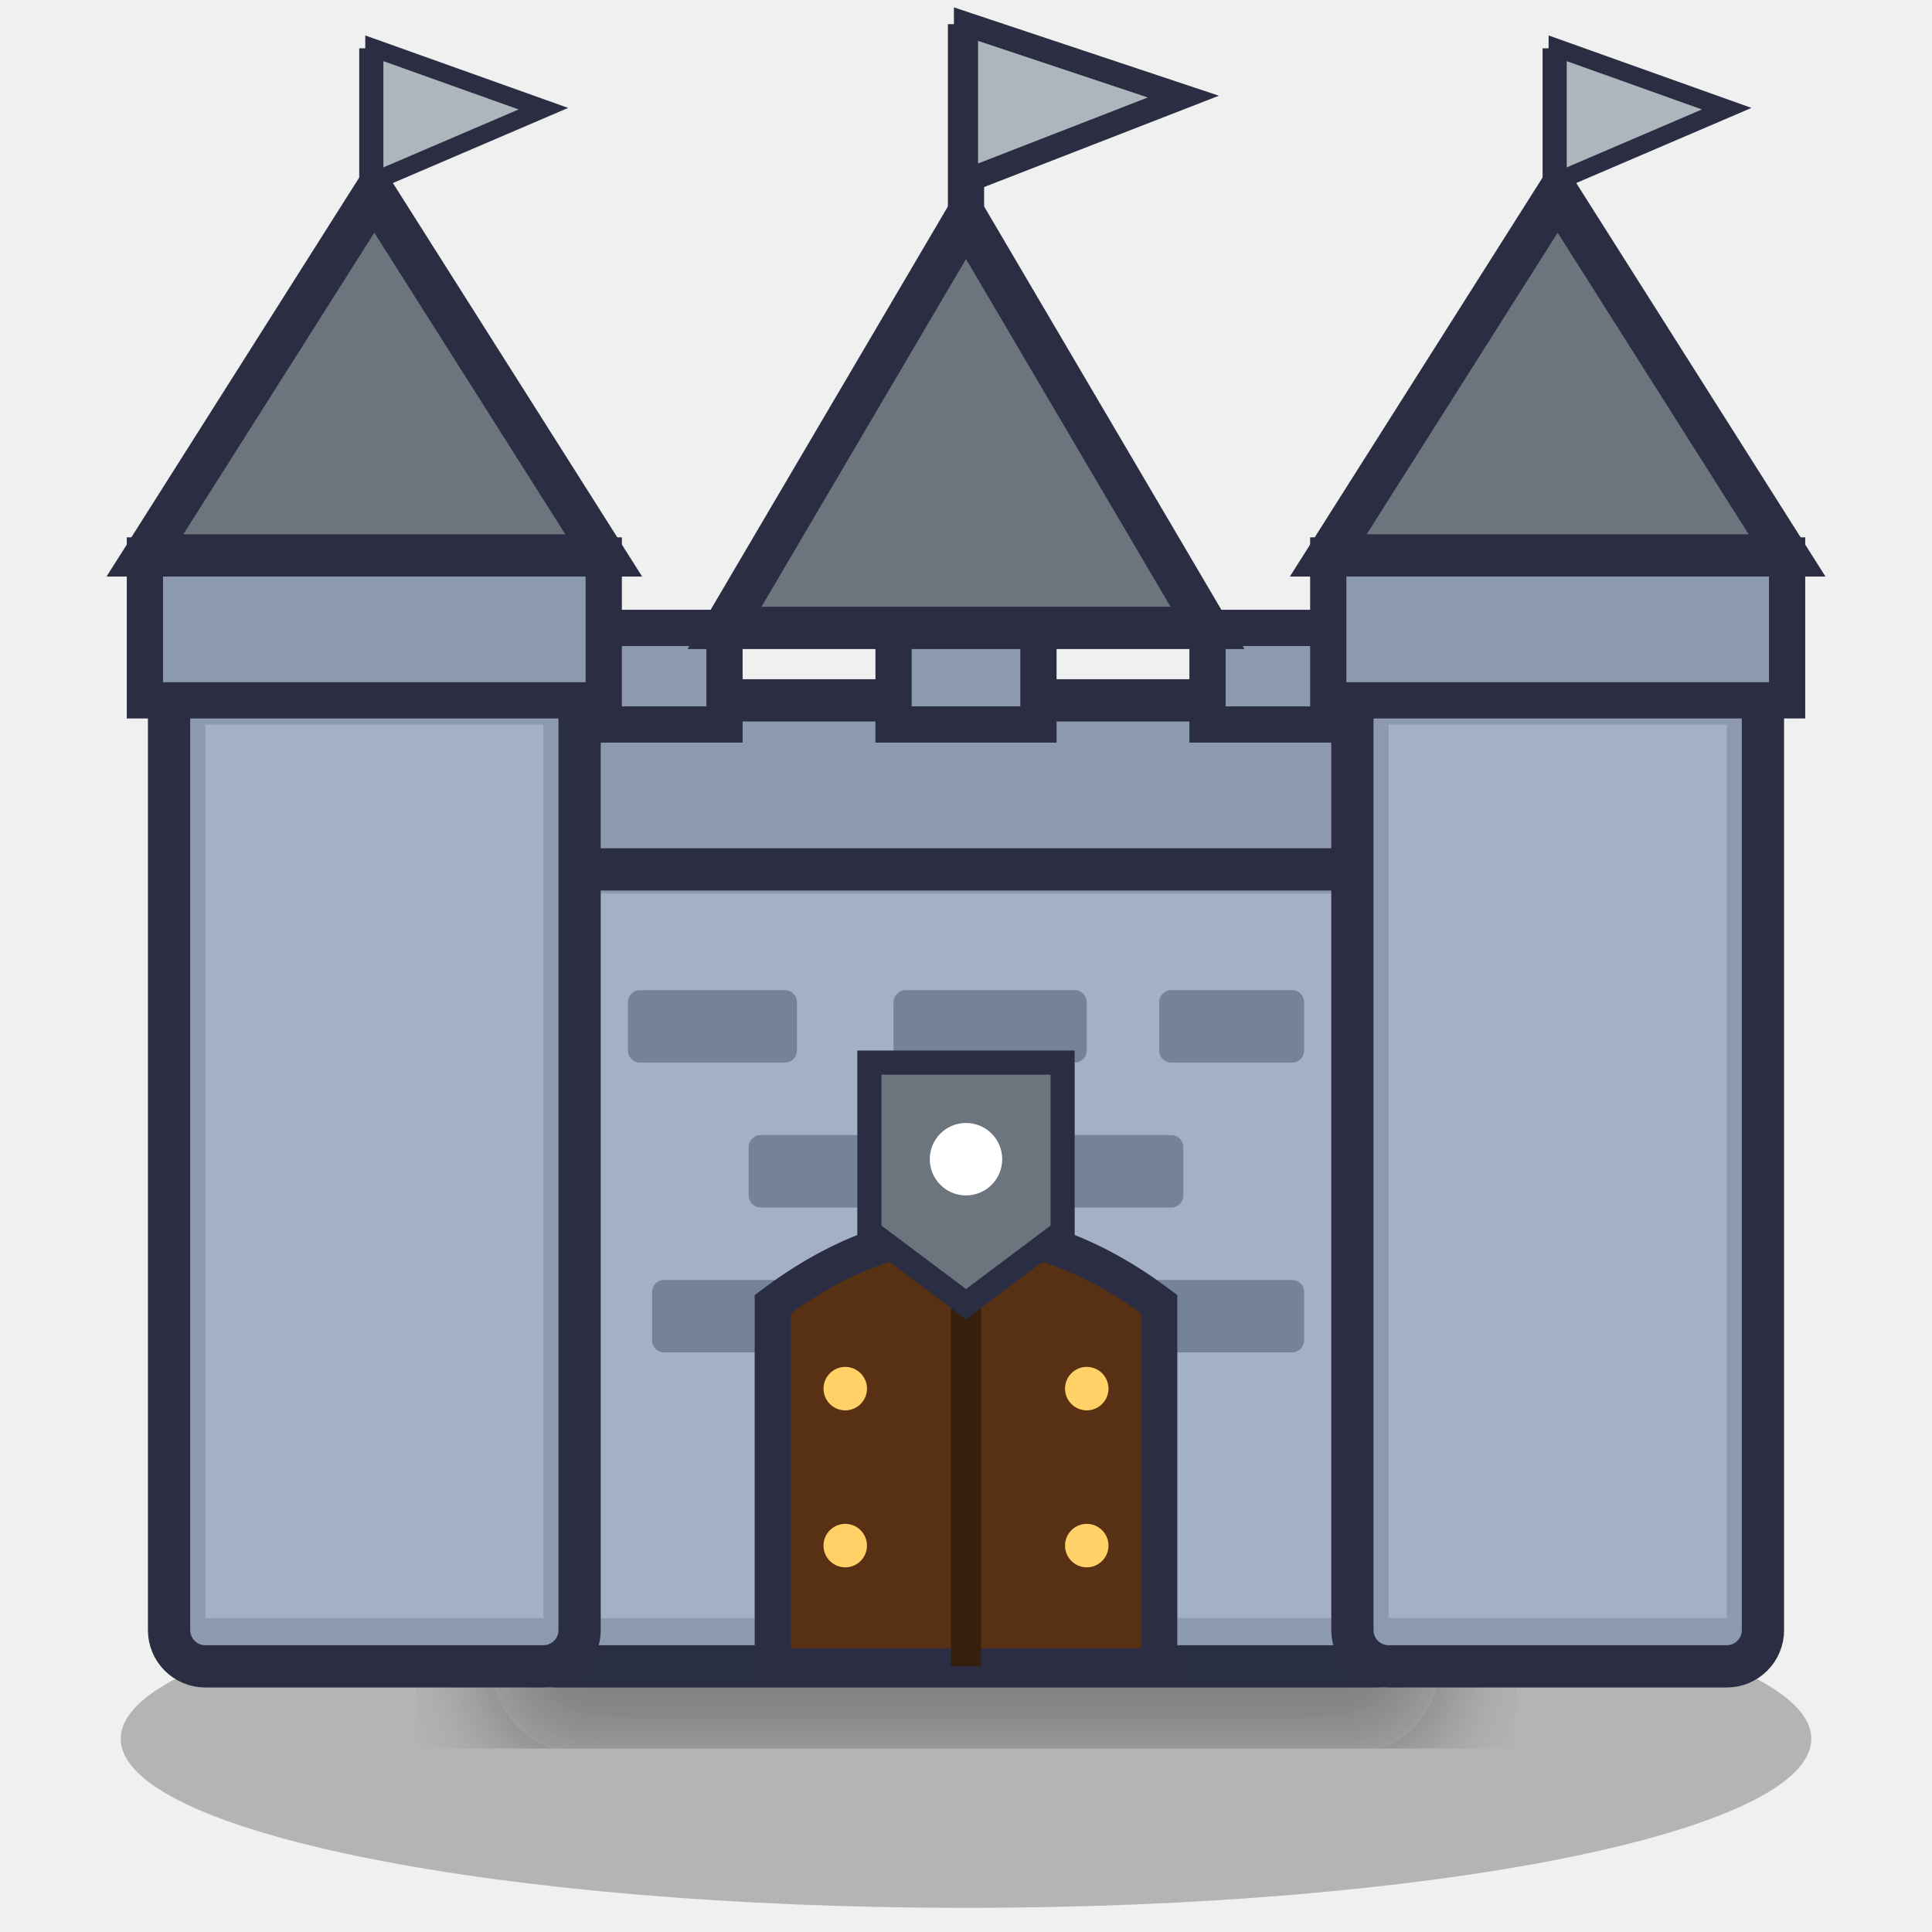
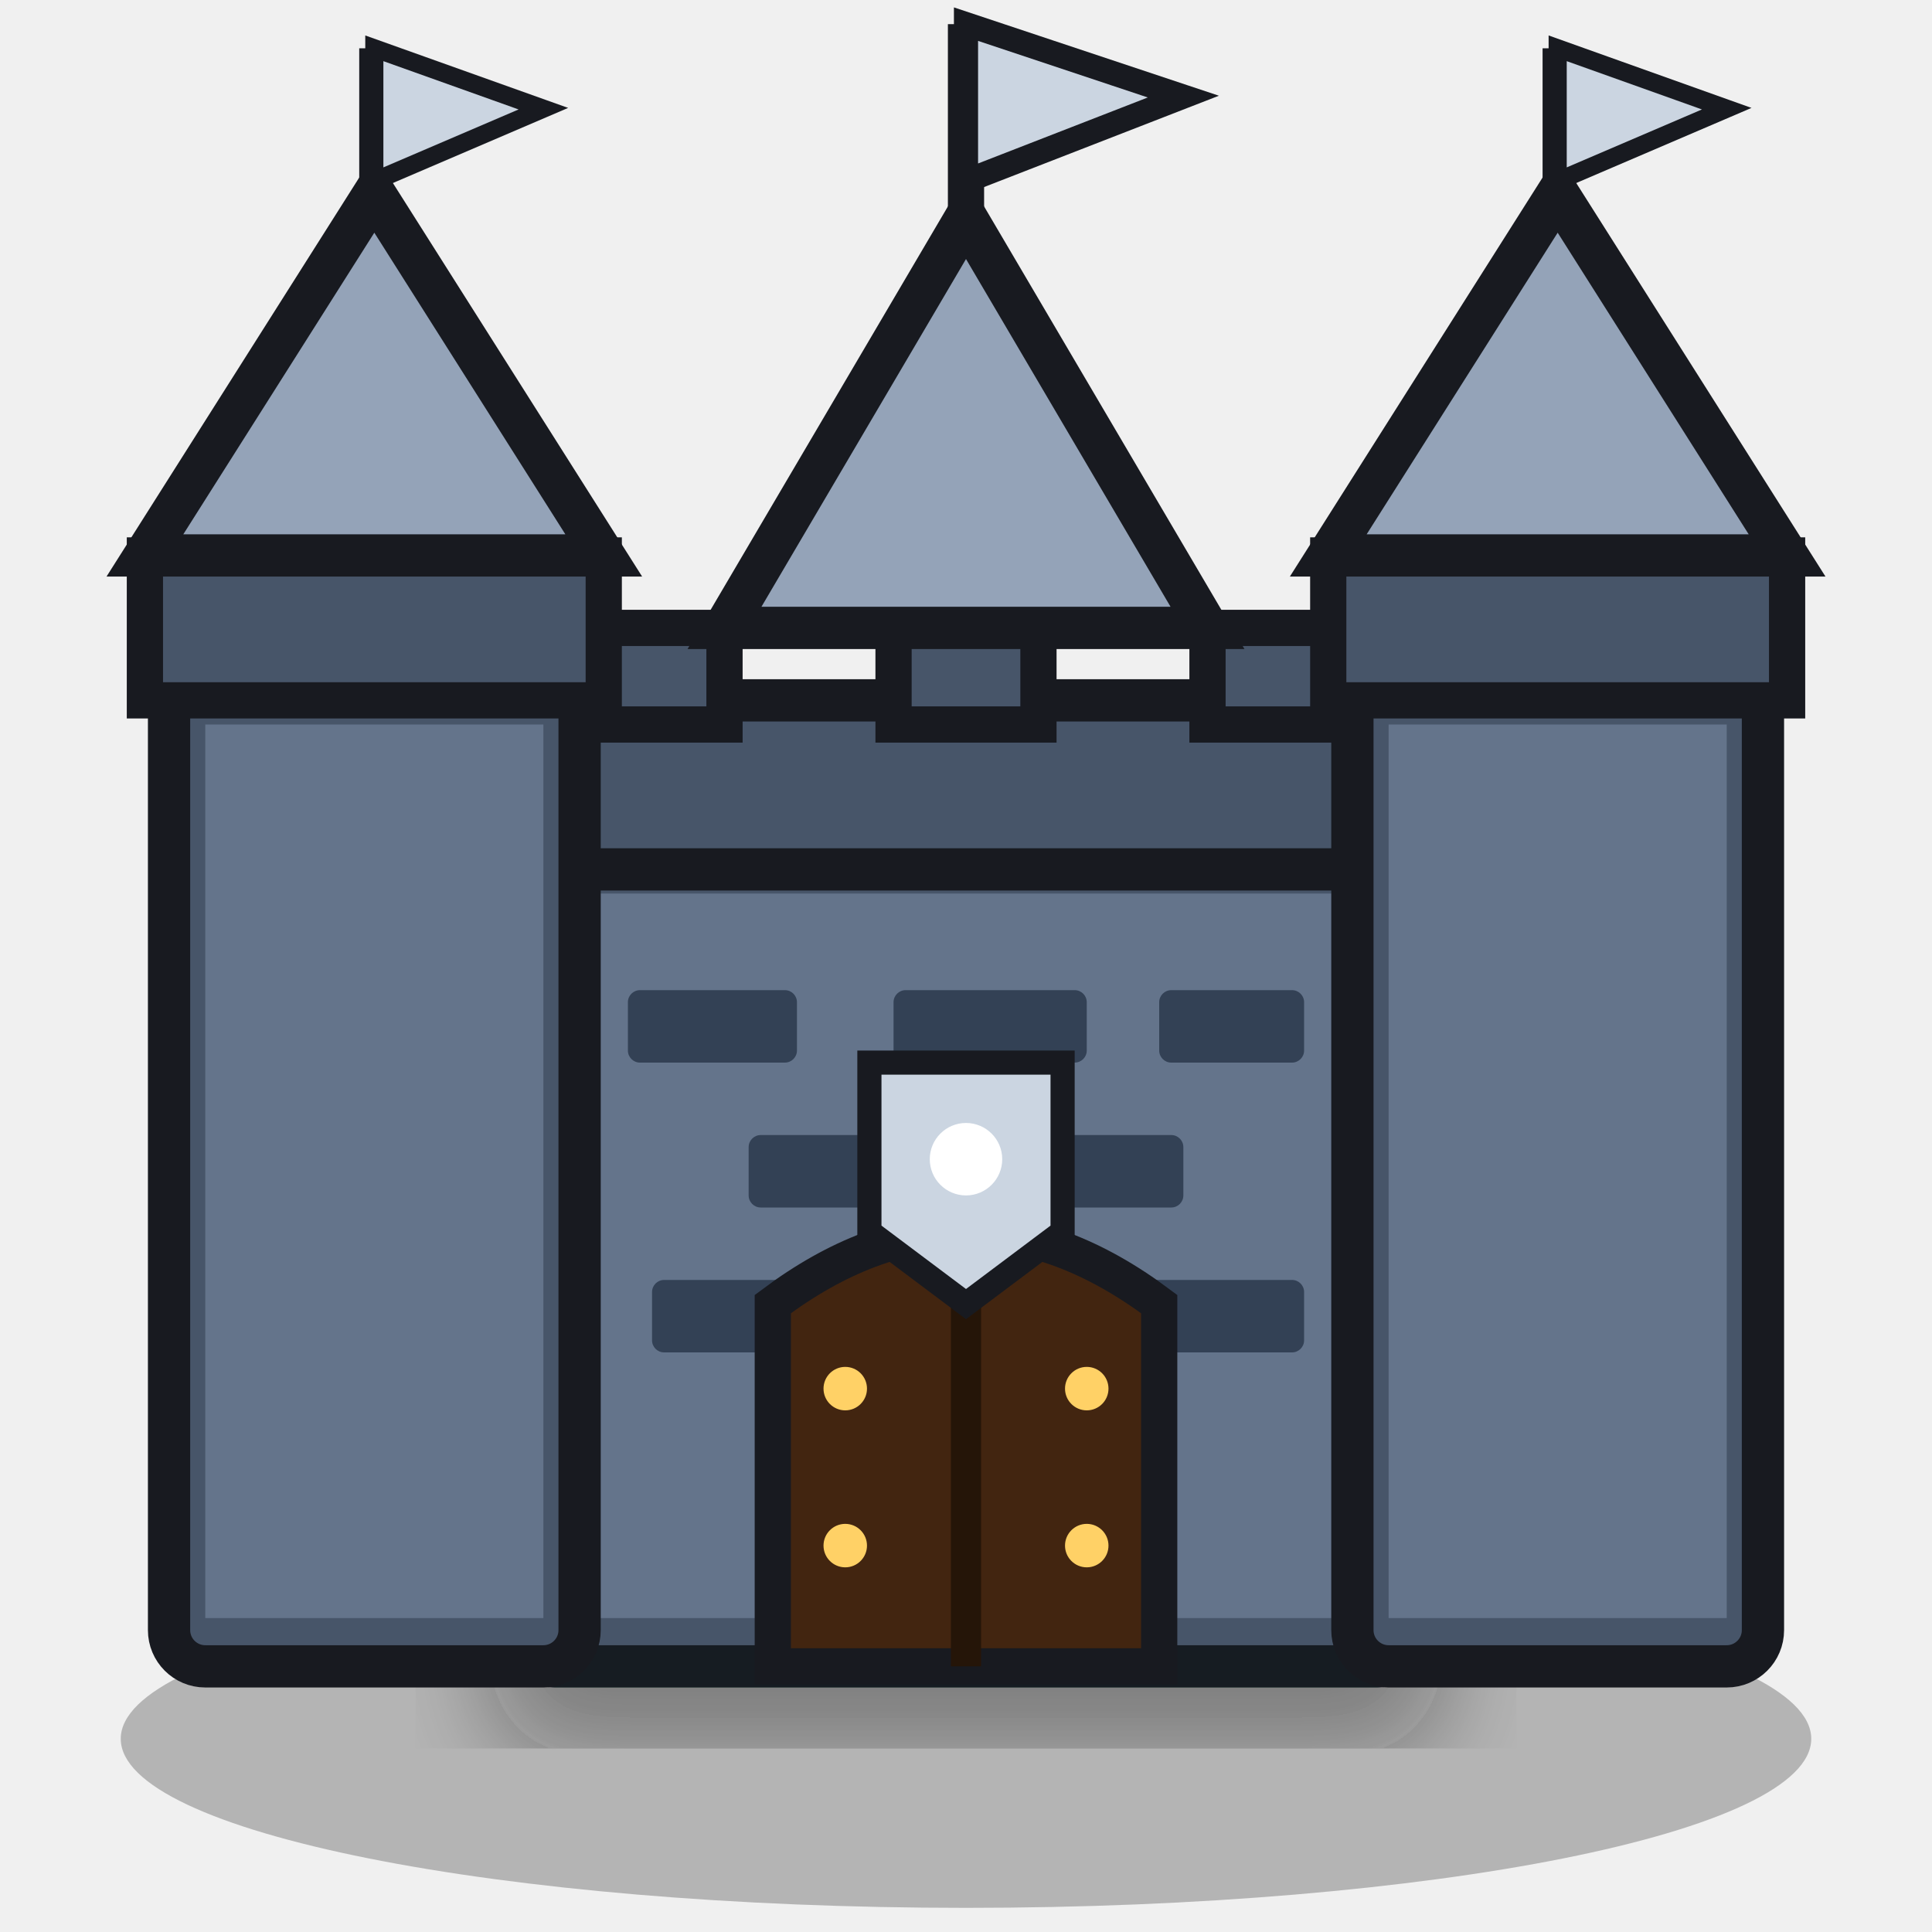
<svg xmlns="http://www.w3.org/2000/svg" viewBox="0 0 160 160" width="160" height="160">
  <defs>
    <filter id="shadow" x="-10%" y="-10%" width="120%" height="120%">
      <feDropShadow dx="0" dy="6" stdDeviation="4" flood-color="#141a24" flood-opacity="0.35" />
    </filter>
  </defs>
  <ellipse cx="80" cy="144" rx="70" ry="14" fill="#000000" opacity="0.25" />
-   <rect x="42" y="70" width="76" height="68" rx="4" fill="#8d99ae" stroke="#2b2d42" stroke-width="3.5" filter="url(#shadow)" />
-   <rect x="46" y="74" width="68" height="60" fill="#a4b0c6" />
-   <rect x="52" y="82" width="14" height="6" rx="1" fill="#758299" />
-   <rect x="74" y="82" width="16" height="6" rx="1" fill="#758299" />
-   <rect x="96" y="82" width="12" height="6" rx="1" fill="#758299" />
-   <rect x="62" y="94" width="16" height="6" rx="1" fill="#758299" />
-   <rect x="84" y="94" width="14" height="6" rx="1" fill="#758299" />
-   <rect x="54" y="106" width="14" height="6" rx="1" fill="#758299" />
-   <rect x="92" y="106" width="16" height="6" rx="1" fill="#758299" />
-   <rect x="40" y="58" width="80" height="14" fill="#8d99ae" stroke="#2b2d42" stroke-width="3.5" />
-   <rect x="48" y="52" width="12" height="8" fill="#8d99ae" stroke="#2b2d42" stroke-width="3" />
-   <rect x="74" y="52" width="12" height="8" fill="#8d99ae" stroke="#2b2d42" stroke-width="3" />
-   <rect x="100" y="52" width="12" height="8" fill="#8d99ae" stroke="#2b2d42" stroke-width="3" />
-   <rect x="14" y="56" width="34" height="82" rx="3" fill="#8d99ae" stroke="#2b2d42" stroke-width="3.5" />
-   <rect x="17" y="60" width="28" height="74" fill="#a4b0c6" />
-   <rect x="12" y="46" width="38" height="12" fill="#8d99ae" stroke="#2b2d42" stroke-width="3" />
-   <path d="M12 46 L31 16 L50 46 Z" fill="#6c757d" stroke="#2b2d42" stroke-width="3.5" />
-   <line x1="31" y1="16" x2="31" y2="4" stroke="#2b2d42" stroke-width="2.5" />
-   <path d="M31 4 L45 9 L31 15 Z" fill="#adb5bd" stroke="#2b2d42" stroke-width="1.5" />
-   <rect x="112" y="56" width="34" height="82" rx="3" fill="#8d99ae" stroke="#2b2d42" stroke-width="3.5" />
-   <rect x="115" y="60" width="28" height="74" fill="#a4b0c6" />
-   <rect x="110" y="46" width="38" height="12" fill="#8d99ae" stroke="#2b2d42" stroke-width="3" />
-   <path d="M110 46 L129 16 L148 46 Z" fill="#6c757d" stroke="#2b2d42" stroke-width="3.5" />
-   <line x1="129" y1="16" x2="129" y2="4" stroke="#2b2d42" stroke-width="2.5" />
-   <path d="M129 4 L143 9 L129 15 Z" fill="#adb5bd" stroke="#2b2d42" stroke-width="1.5" />
-   <path d="M60 52 L80 18 L100 52 Z" fill="#6c757d" stroke="#2b2d42" stroke-width="3.5" />
-   <line x1="80" y1="18" x2="80" y2="2" stroke="#2b2d42" stroke-width="3" />
-   <path d="M80 2 L98 8 L80 15 Z" fill="#adb5bd" stroke="#2b2d42" stroke-width="2" />
-   <path d="M64 138 L64 108 Q80 96 96 108 L96 138 Z" fill="#583115" stroke="#2b2d42" stroke-width="3" />
-   <line x1="80" y1="102" x2="80" y2="138" stroke="#361f0f" stroke-width="2.5" />
+   <rect x="42" y="70" width="76" height="68" rx="4" fill="#475569" stroke="#181a20" stroke-width="3.5" filter="url(#shadow)" />
+   <rect x="46" y="74" width="68" height="60" fill="#64748b" />
+   <rect x="52" y="82" width="14" height="6" rx="1" fill="#334155" />
+   <rect x="74" y="82" width="16" height="6" rx="1" fill="#334155" />
+   <rect x="96" y="82" width="12" height="6" rx="1" fill="#334155" />
+   <rect x="62" y="94" width="16" height="6" rx="1" fill="#334155" />
+   <rect x="84" y="94" width="14" height="6" rx="1" fill="#334155" />
+   <rect x="54" y="106" width="14" height="6" rx="1" fill="#334155" />
+   <rect x="92" y="106" width="16" height="6" rx="1" fill="#334155" />
+   <rect x="40" y="58" width="80" height="14" fill="#475569" stroke="#181a20" stroke-width="3.5" />
+   <rect x="48" y="52" width="12" height="8" fill="#475569" stroke="#181a20" stroke-width="3" />
+   <rect x="74" y="52" width="12" height="8" fill="#475569" stroke="#181a20" stroke-width="3" />
+   <rect x="100" y="52" width="12" height="8" fill="#475569" stroke="#181a20" stroke-width="3" />
+   <rect x="14" y="56" width="34" height="82" rx="3" fill="#475569" stroke="#181a20" stroke-width="3.5" />
+   <rect x="17" y="60" width="28" height="74" fill="#64748b" />
+   <rect x="12" y="46" width="38" height="12" fill="#475569" stroke="#181a20" stroke-width="3" />
+   <path d="M12 46 L31 16 L50 46 Z" fill="#94a3b8" stroke="#181a20" stroke-width="3.5" />
+   <line x1="31" y1="16" x2="31" y2="4" stroke="#181a20" stroke-width="2.5" />
+   <path d="M31 4 L45 9 L31 15 Z" fill="#cbd5e1" stroke="#181a20" stroke-width="1.5" />
+   <rect x="112" y="56" width="34" height="82" rx="3" fill="#475569" stroke="#181a20" stroke-width="3.5" />
+   <rect x="115" y="60" width="28" height="74" fill="#64748b" />
+   <rect x="110" y="46" width="38" height="12" fill="#475569" stroke="#181a20" stroke-width="3" />
+   <path d="M110 46 L129 16 L148 46 Z" fill="#94a3b8" stroke="#181a20" stroke-width="3.5" />
+   <line x1="129" y1="16" x2="129" y2="4" stroke="#181a20" stroke-width="2.5" />
+   <path d="M129 4 L143 9 L129 15 Z" fill="#cbd5e1" stroke="#181a20" stroke-width="1.5" />
+   <path d="M60 52 L80 18 L100 52 Z" fill="#94a3b8" stroke="#181a20" stroke-width="3.5" />
+   <line x1="80" y1="18" x2="80" y2="2" stroke="#181a20" stroke-width="3" />
+   <path d="M80 2 L98 8 L80 15 Z" fill="#cbd5e1" stroke="#181a20" stroke-width="2" />
+   <path d="M64 138 L64 108 Q80 96 96 108 L96 138 Z" fill="#422510" stroke="#181a20" stroke-width="3" />
+   <line x1="80" y1="102" x2="80" y2="138" stroke="#251508" stroke-width="2.5" />
  <circle cx="70" cy="115" r="1.8" fill="#ffd166" />
  <circle cx="70" cy="128" r="1.8" fill="#ffd166" />
  <circle cx="90" cy="115" r="1.8" fill="#ffd166" />
  <circle cx="90" cy="128" r="1.8" fill="#ffd166" />
-   <path d="M72 88 L88 88 L88 102 L80 108 L72 102 Z" fill="#6c757d" stroke="#2b2d42" stroke-width="2" />
+   <path d="M72 88 L88 88 L88 102 L80 108 L72 102 Z" fill="#cbd5e1" stroke="#181a20" stroke-width="2" />
  <circle cx="80" cy="96" r="3" fill="#ffffff" />
</svg>
